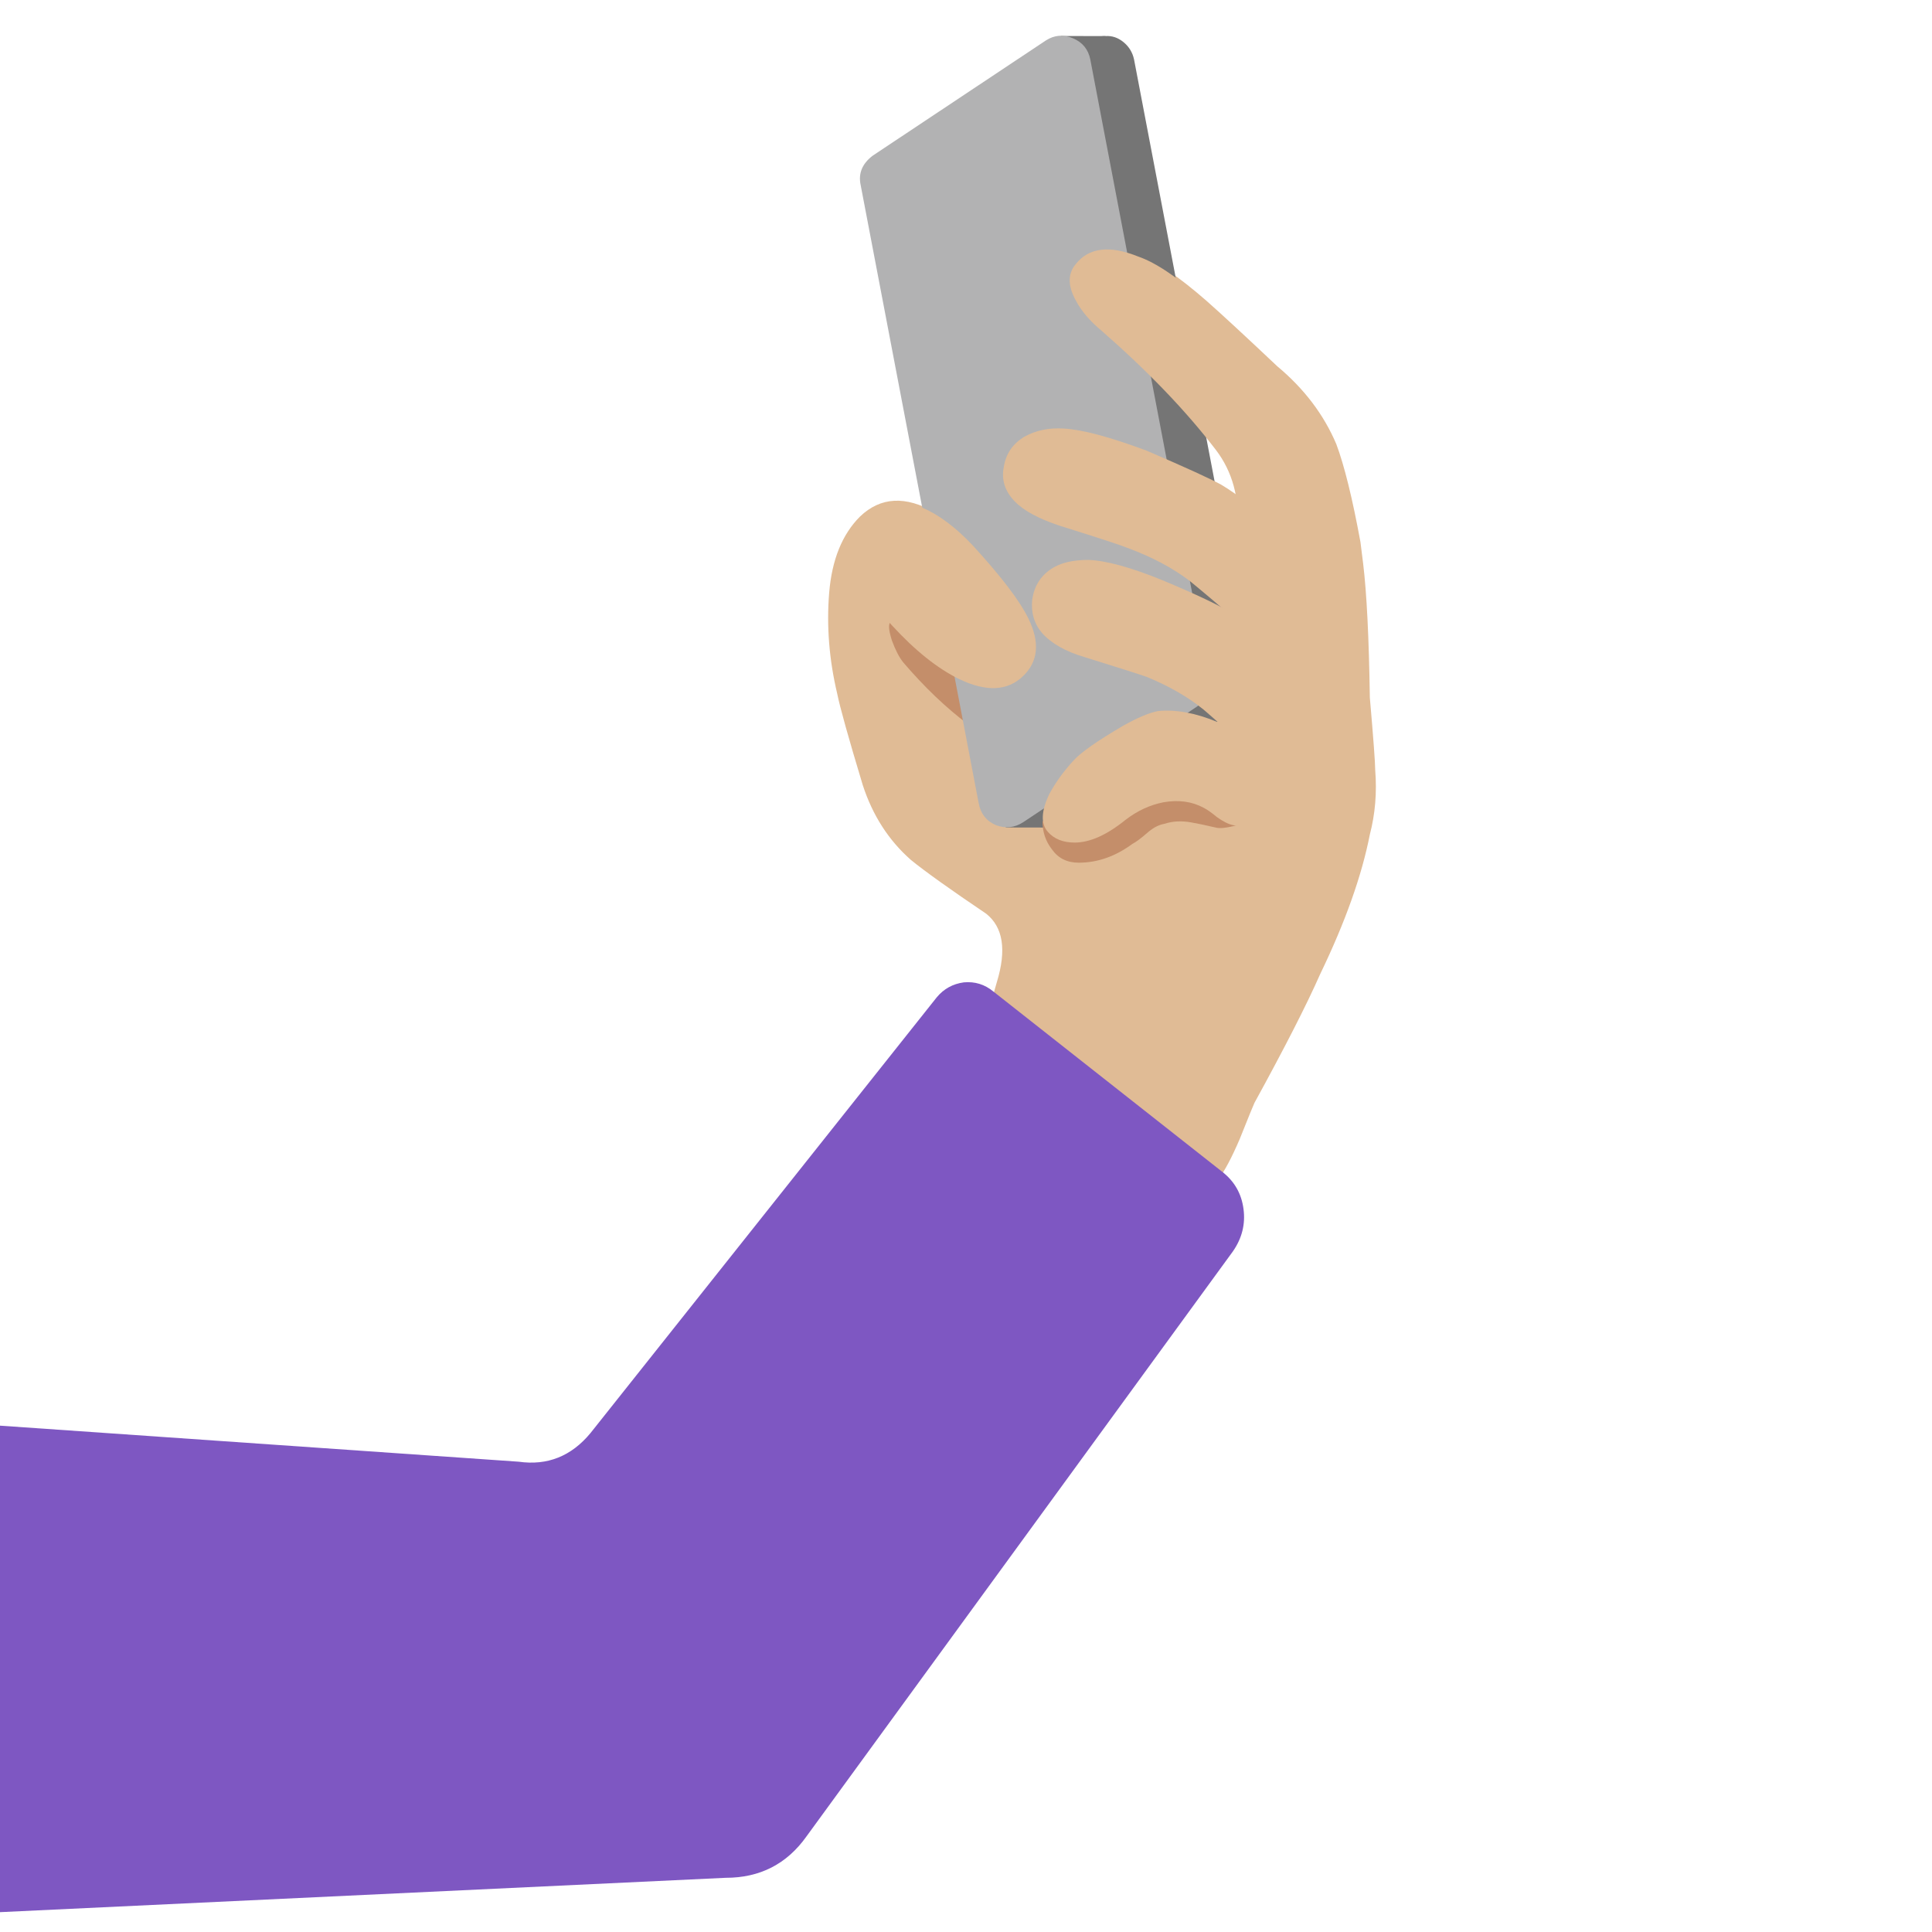
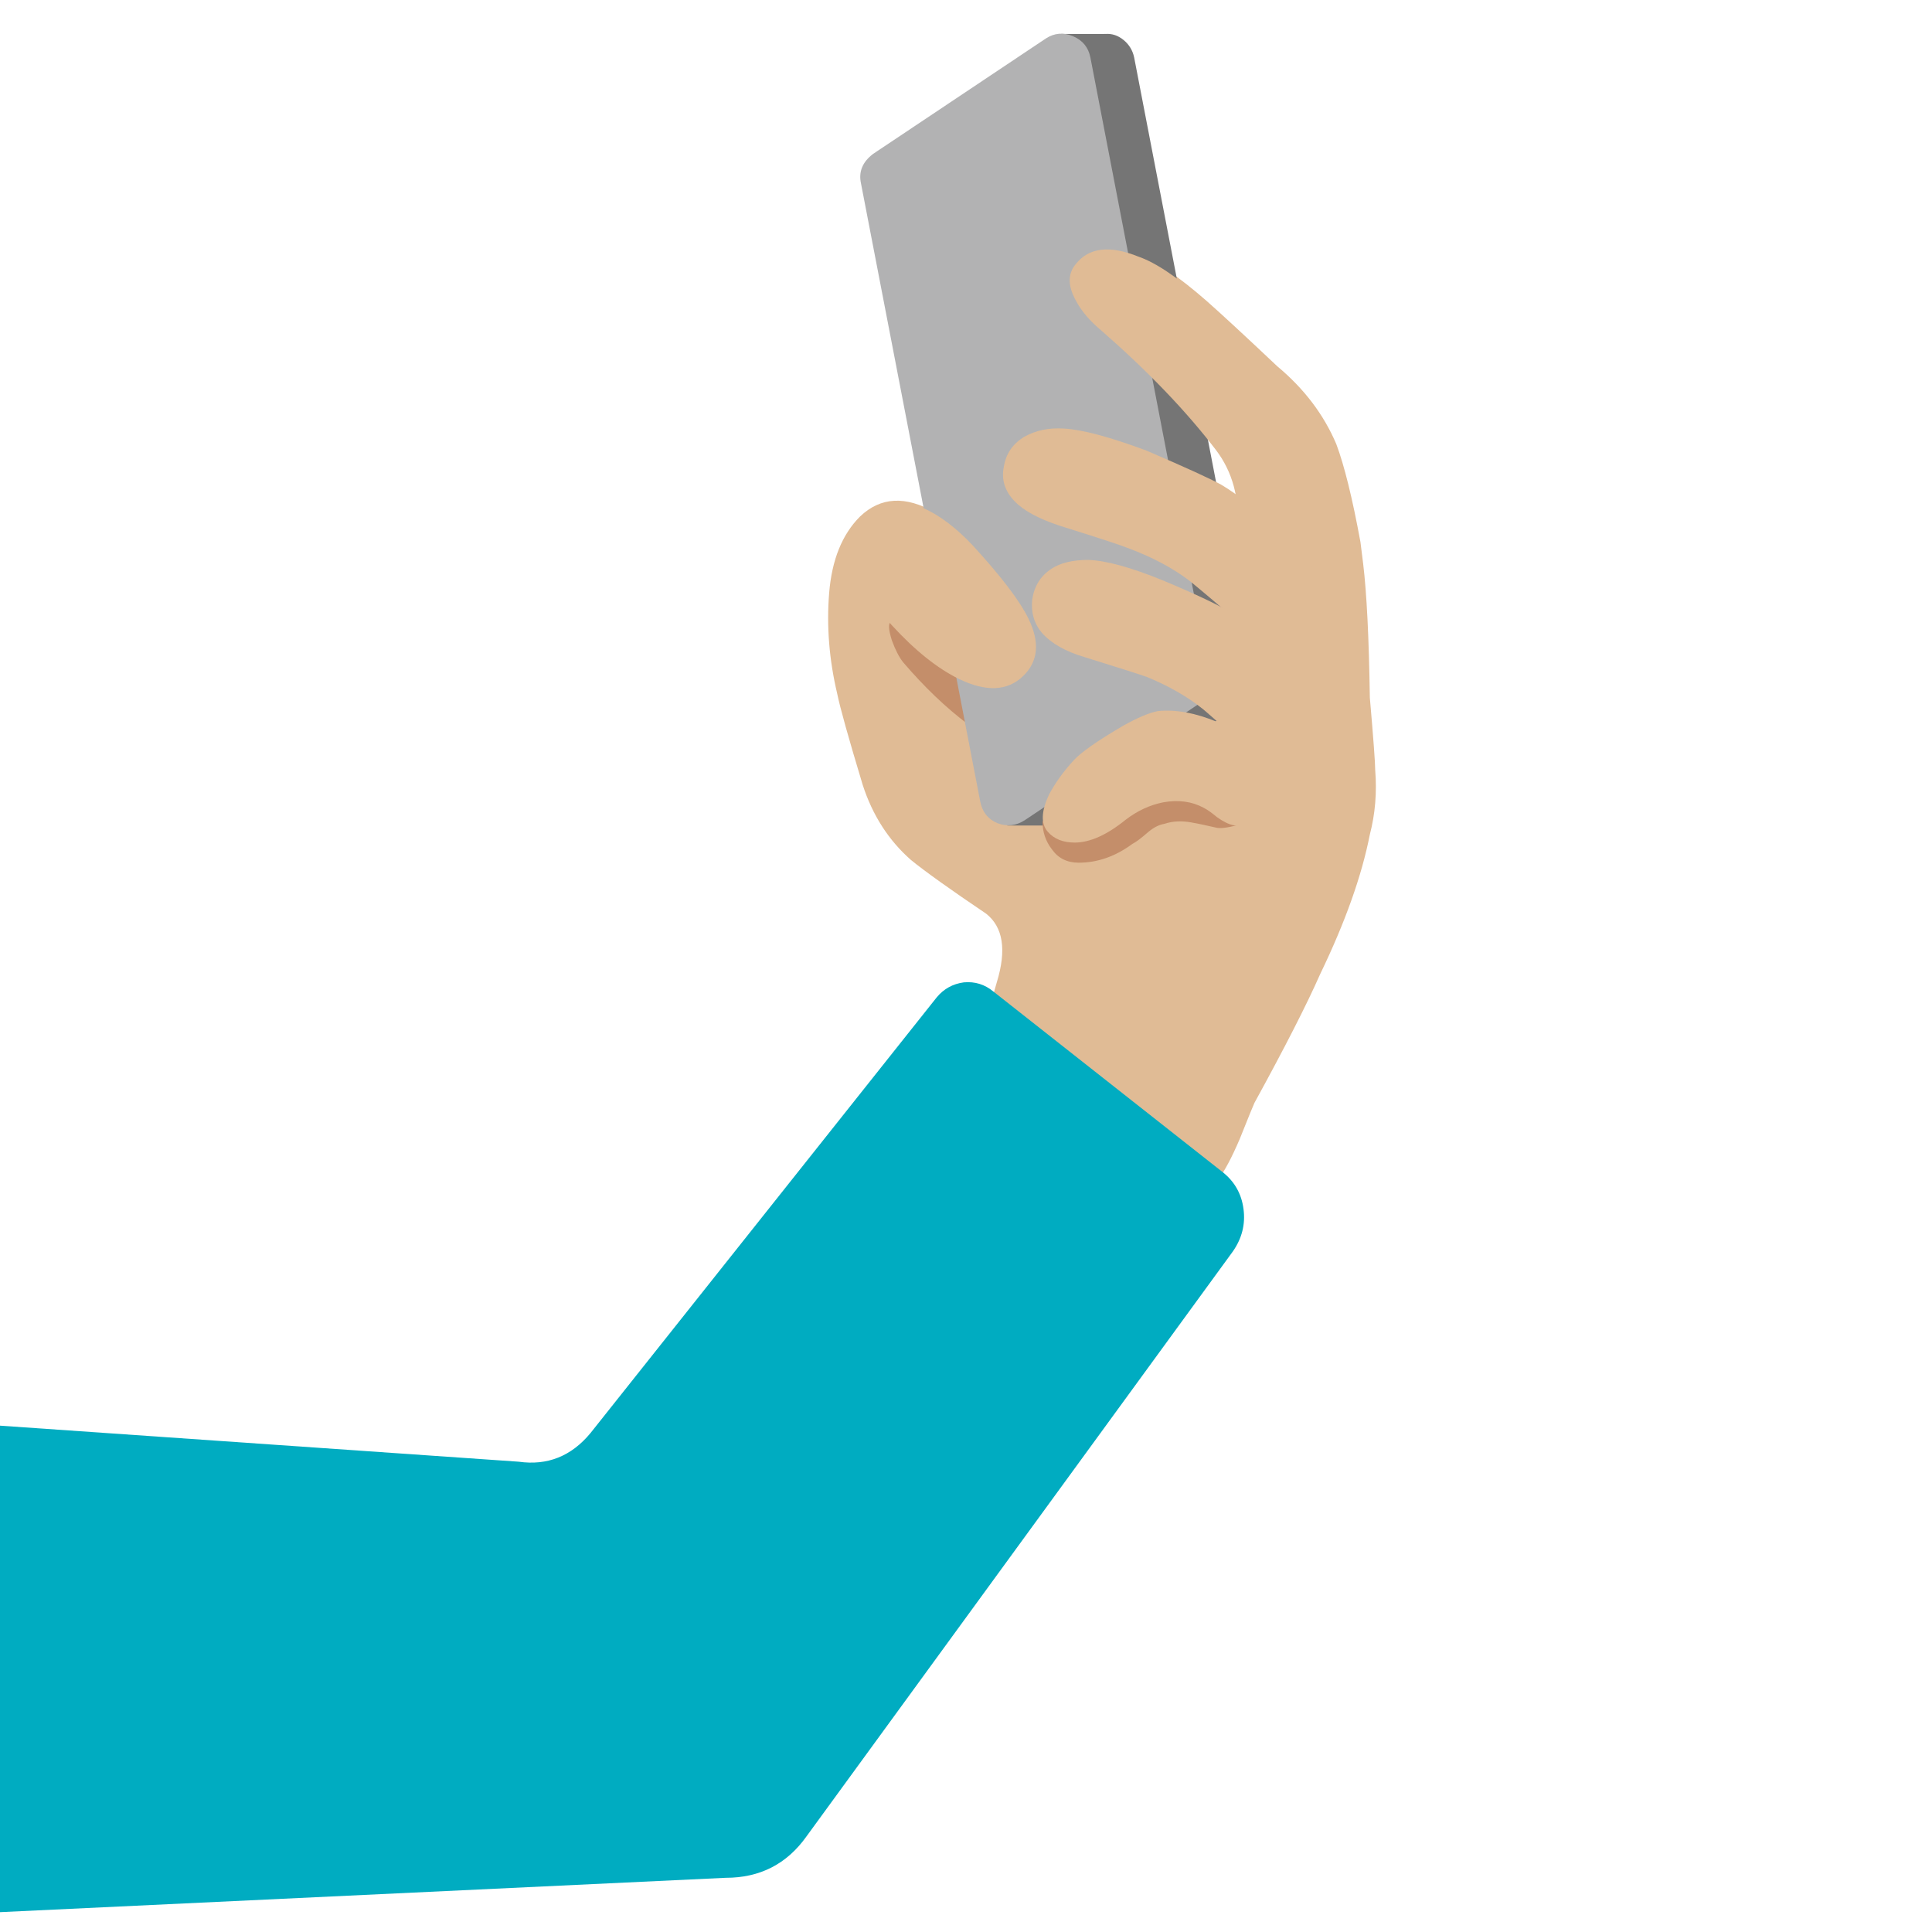
<svg xmlns="http://www.w3.org/2000/svg" xmlns:xlink="http://www.w3.org/1999/xlink" preserveAspectRatio="none" viewBox="0 0 72 72">
  <defs>
    <path id="a" fill="#E0BB95" d="M44.95 11.2q-1.55-1.35-2.5-1.7-1.6-.65-2.35.3t.95 2.5q2.5 2.15 4.3 4.4.9 1.2.8 3.2-.1 1.35-1.3 2.45-1.15 1.1-2.95 1.55-2 .5-3.15-.35-.65-.5-1.85-2.25-1.15-1.65-2.05-2.2-1.65-.95-2.8.15-1 1-1.15 2.85-.15 1.85.3 3.75.15.75.95 3.4.55 1.7 1.8 2.8.8.65 2.8 2 .95.75.4 2.55-.65 2.2-.3 3.15.4 1.1 2.05 2.2.9.55 2.65 1.6.9.7 2.25.8 1.25.1 1.6-.4.35-.45.8-1.5.5-1.25.55-1.35 1.7-3.1 2.45-4.8 1.4-2.9 1.85-5.2.3-1.15.2-2.4 0-.4-.2-2.7-.05-3.35-.25-5l-.1-.8q-.45-2.45-.9-3.65-.7-1.65-2.2-2.9-1.8-1.7-2.65-2.45z" />
    <path id="b" fill="#C48E6A" d="M64.55 44.5q-.6-.15-1.25-.6-.05-.05-1.05-.9-1.5-1.25-3.15-1.9-.3.15.05 1.25.35.95.75 1.45 2.1 2.45 4.3 4.1.15.1.35-3.4z" />
    <path id="c" fill="#757575" d="M82.2 46.7q1.05-.65.85-1.95L75.15 3.8q-.15-.7-.7-1.15-.55-.45-1.2-.4-.6 0-1.05.3L60.75 10.2q-1.05.75-.8 1.95L67.8 53.1q.2 1.05 1.15 1.45.95.35 1.8-.2L82.2 46.7z" />
    <path id="d" fill="#757575" d="M73.25 6V2.25H70.3V6h2.95z" />
    <path id="e" fill="#757575" d="M69.75 54.7v-3.75h-3v3.75h3z" />
    <path id="f" fill="#B2B2B3" d="M57.85 10.2q-1.05.8-.8 1.95l7.9 40.95q.2 1.05 1.15 1.45.95.35 1.8-.2l11.45-7.65q1.05-.7.8-1.95L72.25 3.8q-.2-1-1.15-1.4-.95-.4-1.8.15L57.85 10.2z" />
-     <path id="g" fill="#7E57C2" d="M82.5 80q-.2-1.55-1.45-2.5L65.9 65.6q-.85-.7-1.95-.6-1.1.15-1.8 1l-22.9 28.9q-1.9 2.3-4.75 1.9L0 94.45v32.25l48.25-2.35q3.4 0 5.35-2.75l28.2-38.8q.9-1.3.7-2.8z" />
+     <path id="g" fill="#00ACC1" d="M82.5 80q-.2-1.55-1.45-2.5L65.9 65.6q-.85-.7-1.95-.6-1.1.15-1.8 1l-22.9 28.9q-1.9 2.3-4.75 1.9L0 94.45v32.25l48.25-2.35q3.4 0 5.35-2.75l28.2-38.8q.9-1.3.7-2.8z" />
    <path id="h" fill="#E0BB95" d="M86.65 41.7q2-1.1.9-3.3-.55-1.15-2.6-3.2-2.3-2.2-4-3.2-1.1-.6-4.95-2.25-3.65-1.35-5.45-1.45-1.5-.1-2.65.55-1.15.7-1.35 2-.25 1.25.7 2.25.9.95 3.05 1.65 3.85 1.2 4.45 1.45 2.45.9 4.15 2.2 1.05.85 3.5 2.95 2.3 1.45 4.25.35z" />
    <path id="i" fill="#E0BB95" d="M85.3 43.6q-2.2-2.3-3.65-3.1-1.2-.75-4.55-2.15-3.2-1.3-4.95-1.35-1.55 0-2.45.6-1.05.7-1.25 2-.15 1.3.65 2.25.95 1.05 2.85 1.6 3.4 1.05 4.1 1.3 2.2.9 3.75 2.15 1 .85 3.2 2.85 2.1 1.4 3.9.3 1.85-1.2.8-3.35-.55-1.25-2.4-3.1z" />
    <path id="j" fill="#E0BB95" d="M56.6 36.85q.35 2.15 2.55 4.5 2.3 2.5 4.45 3.55 2.7 1.3 4.25-.2 1.5-1.45.35-3.8-.85-1.75-3.7-4.85-1.7-1.8-3.35-2.5-1.95-.85-3.35.15-1.5 1.1-1.2 3.15z" />
    <path id="k" fill="#E0BB95" d="M82.05 35l8.35 3.15-.3-2.25q-.75-4.35-1.6-6.5-1.25-2.95-3.85-5.2-3.2-2.95-4.75-4.3-2.7-2.4-4.45-3-2.85-1.15-4.15.5-.8.95 0 2.4.55 1.05 1.7 2 4.65 4.05 7.6 7.9 1.65 2.15 1.45 5.3z" />
    <path id="l" fill="#C48E6A" d="M45.35 30.25q-.55-.25-.95-.4-.7-.25-1.35-.05-.55.2-1.3.7-.7.5-1.1.6-.35.1-.95-.15-.65-.3-.85-.35 0 .6.35 1.05.35.5 1 .5 1.05 0 2-.7.2-.1.6-.45.3-.25.6-.3.45-.15 1-.05.3.05.95.2.25.05.95-.15-.35-.15-.95-.45z" />
    <path id="m" fill="#E0BB95" d="M48.25 28.95q0-.55-.3-.6-.45-.2-1.3-.7-.9-.55-1.3-.75-1.2-.5-2.2-.4-.5.1-1.3.55-1.45.85-1.85 1.3-.55.6-.9 1.25-.45.95-.05 1.4.35.4 1 .4.85 0 1.9-.85.65-.5 1.4-.65.85-.15 1.5.2.2.1.5.35.35.25.6.3.4.1 1-.1.5-.25.9-.7.4-.5.4-1z" />
  </defs>
  <use xlink:href="#a" />
  <use transform="rotate(.078) scale(.56247)" xlink:href="#b" />
-   <use transform="rotate(.11) scale(.56244)" xlink:href="#c" />
-   <use transform="rotate(.11) scale(.56244)" xlink:href="#d" />
-   <use transform="rotate(.11) scale(.56244)" xlink:href="#e" />
-   <use transform="rotate(.11) scale(.56244)" xlink:href="#f" />
+   <use transform="scale(.56242)" xlink:href="#c" />
+   <use transform="scale(.56242)" xlink:href="#d" />
+   <use transform="scale(.56242)" xlink:href="#e" />
+   <use transform="scale(.56242)" xlink:href="#f" />
  <use transform="rotate(.078) scale(.56247)" xlink:href="#g" />
  <use transform="rotate(.078) scale(.56247)" xlink:href="#h" />
  <use transform="rotate(.078) scale(.56247)" xlink:href="#i" />
  <use transform="rotate(.078) scale(.56247)" xlink:href="#j" />
  <use transform="rotate(.078) scale(.56247)" xlink:href="#k" />
  <use xlink:href="#l" />
  <use xlink:href="#m" />
</svg>
